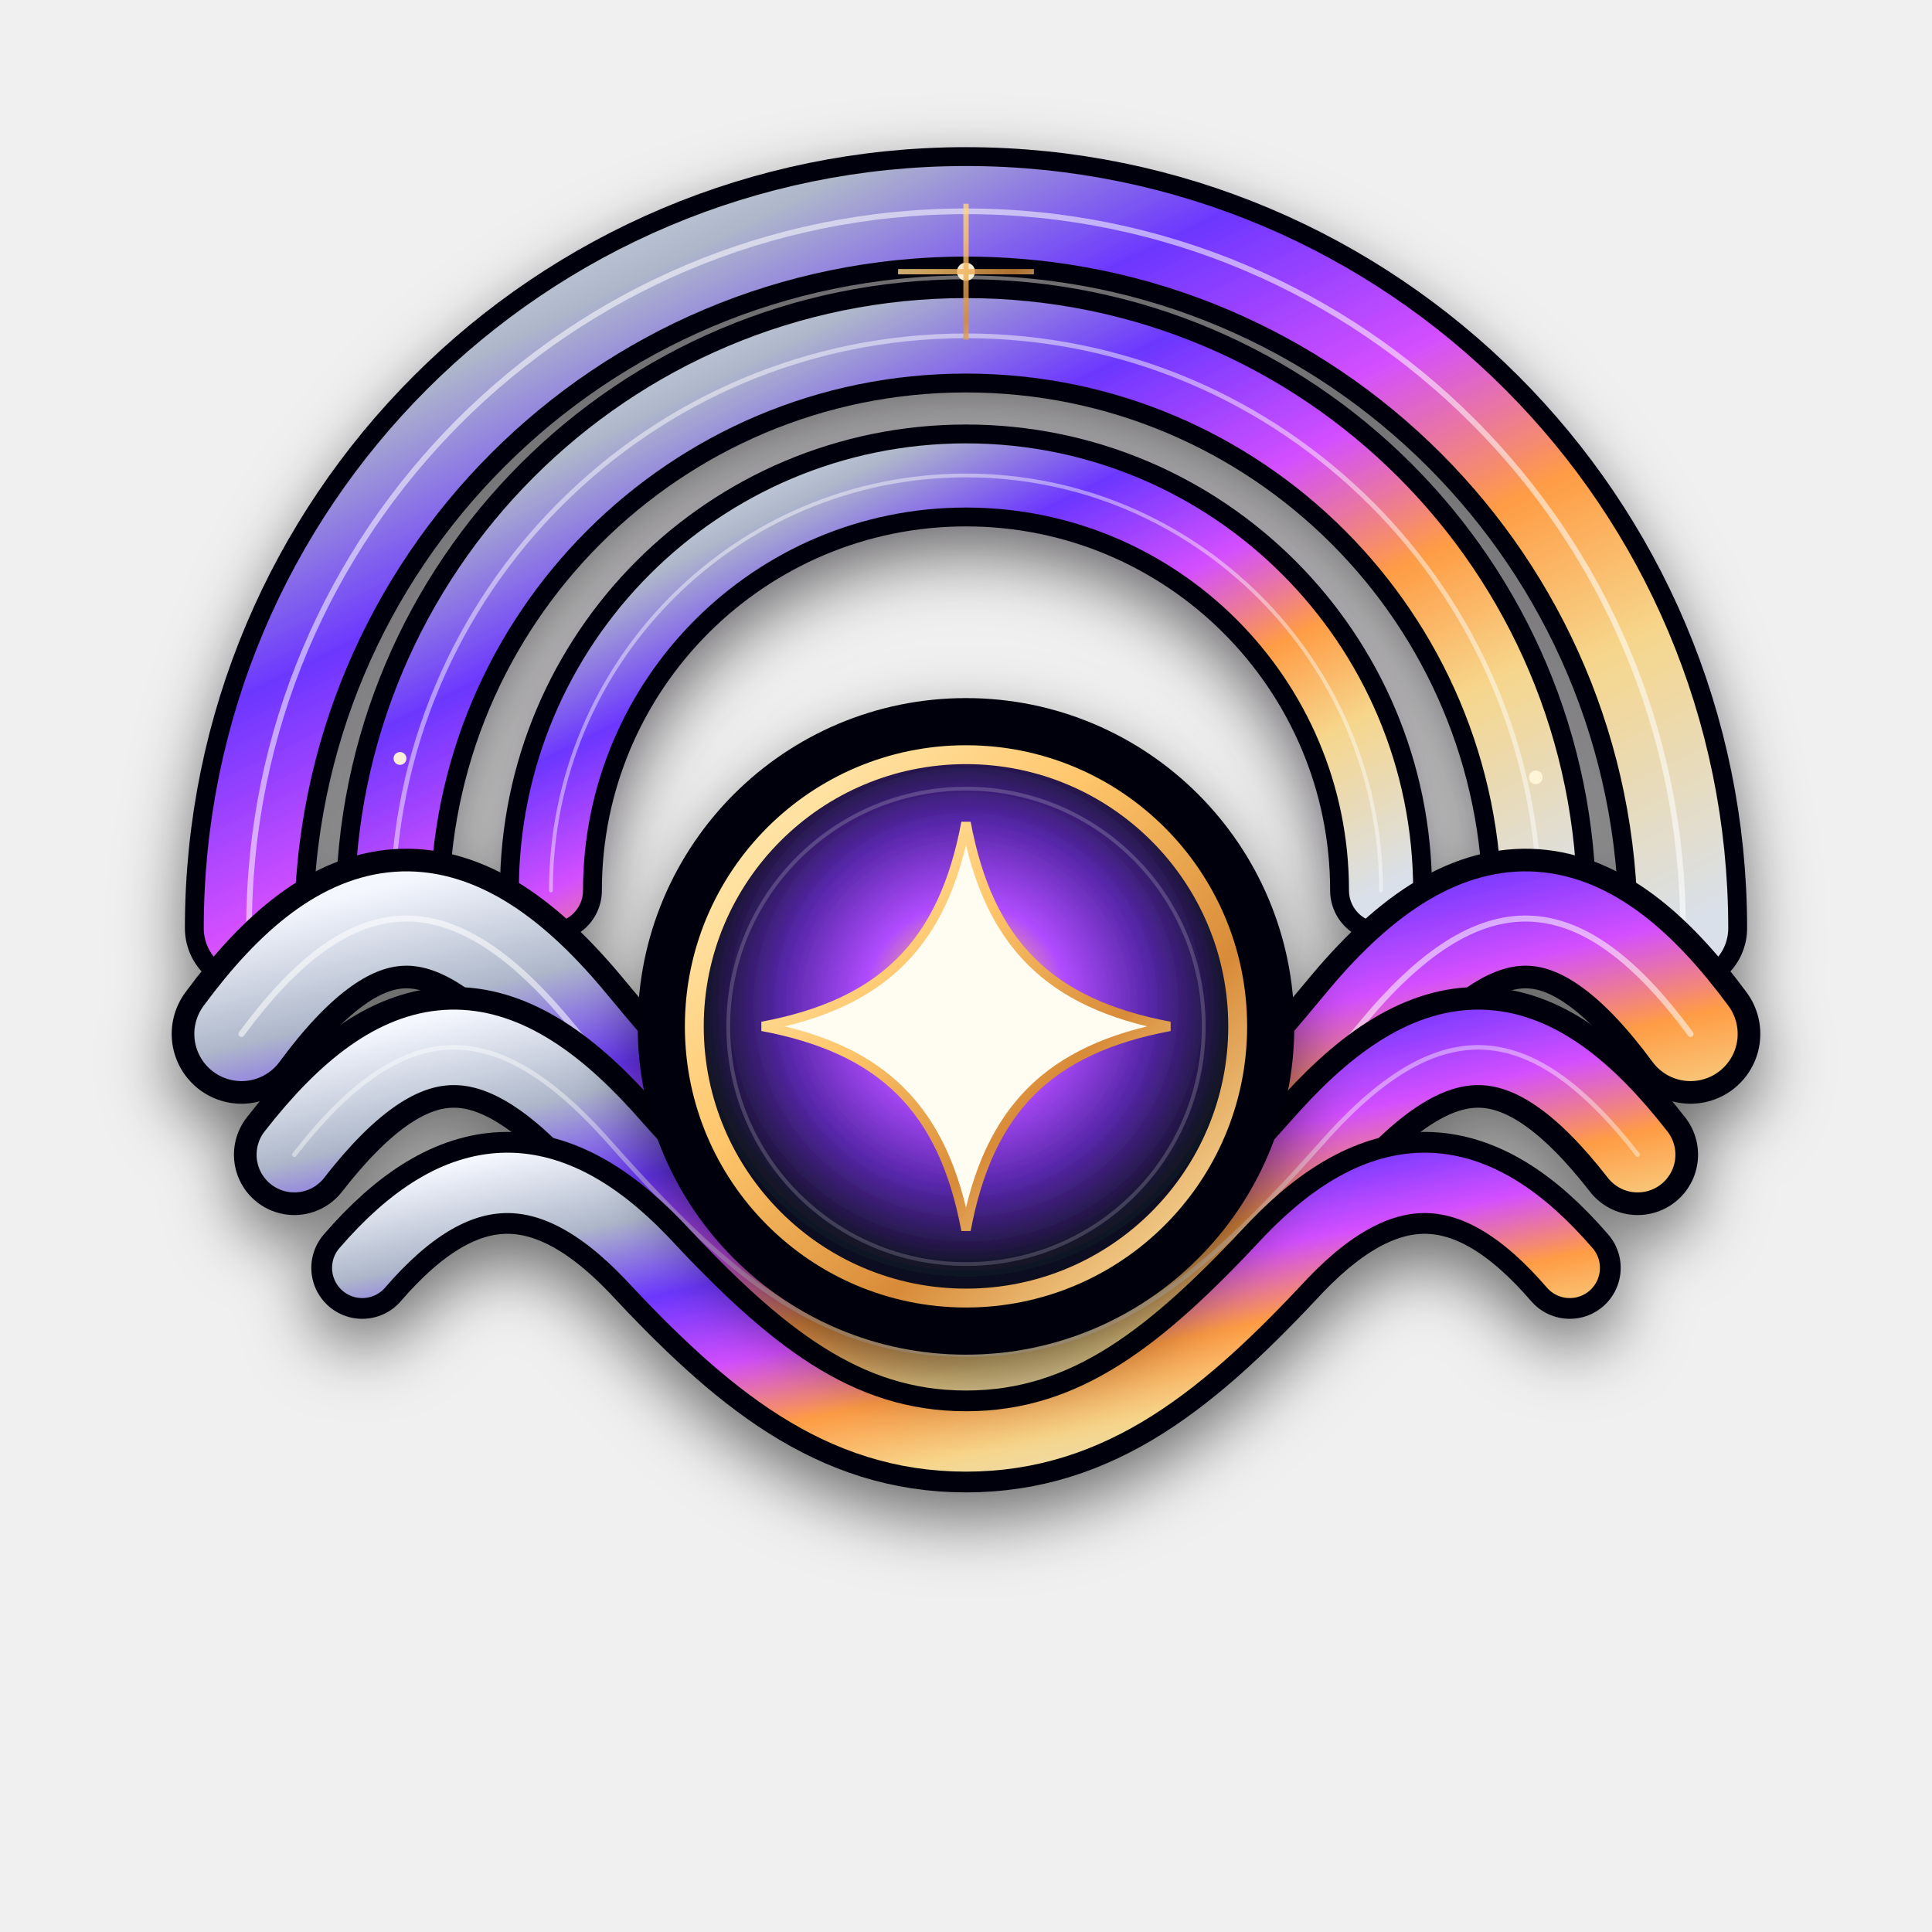
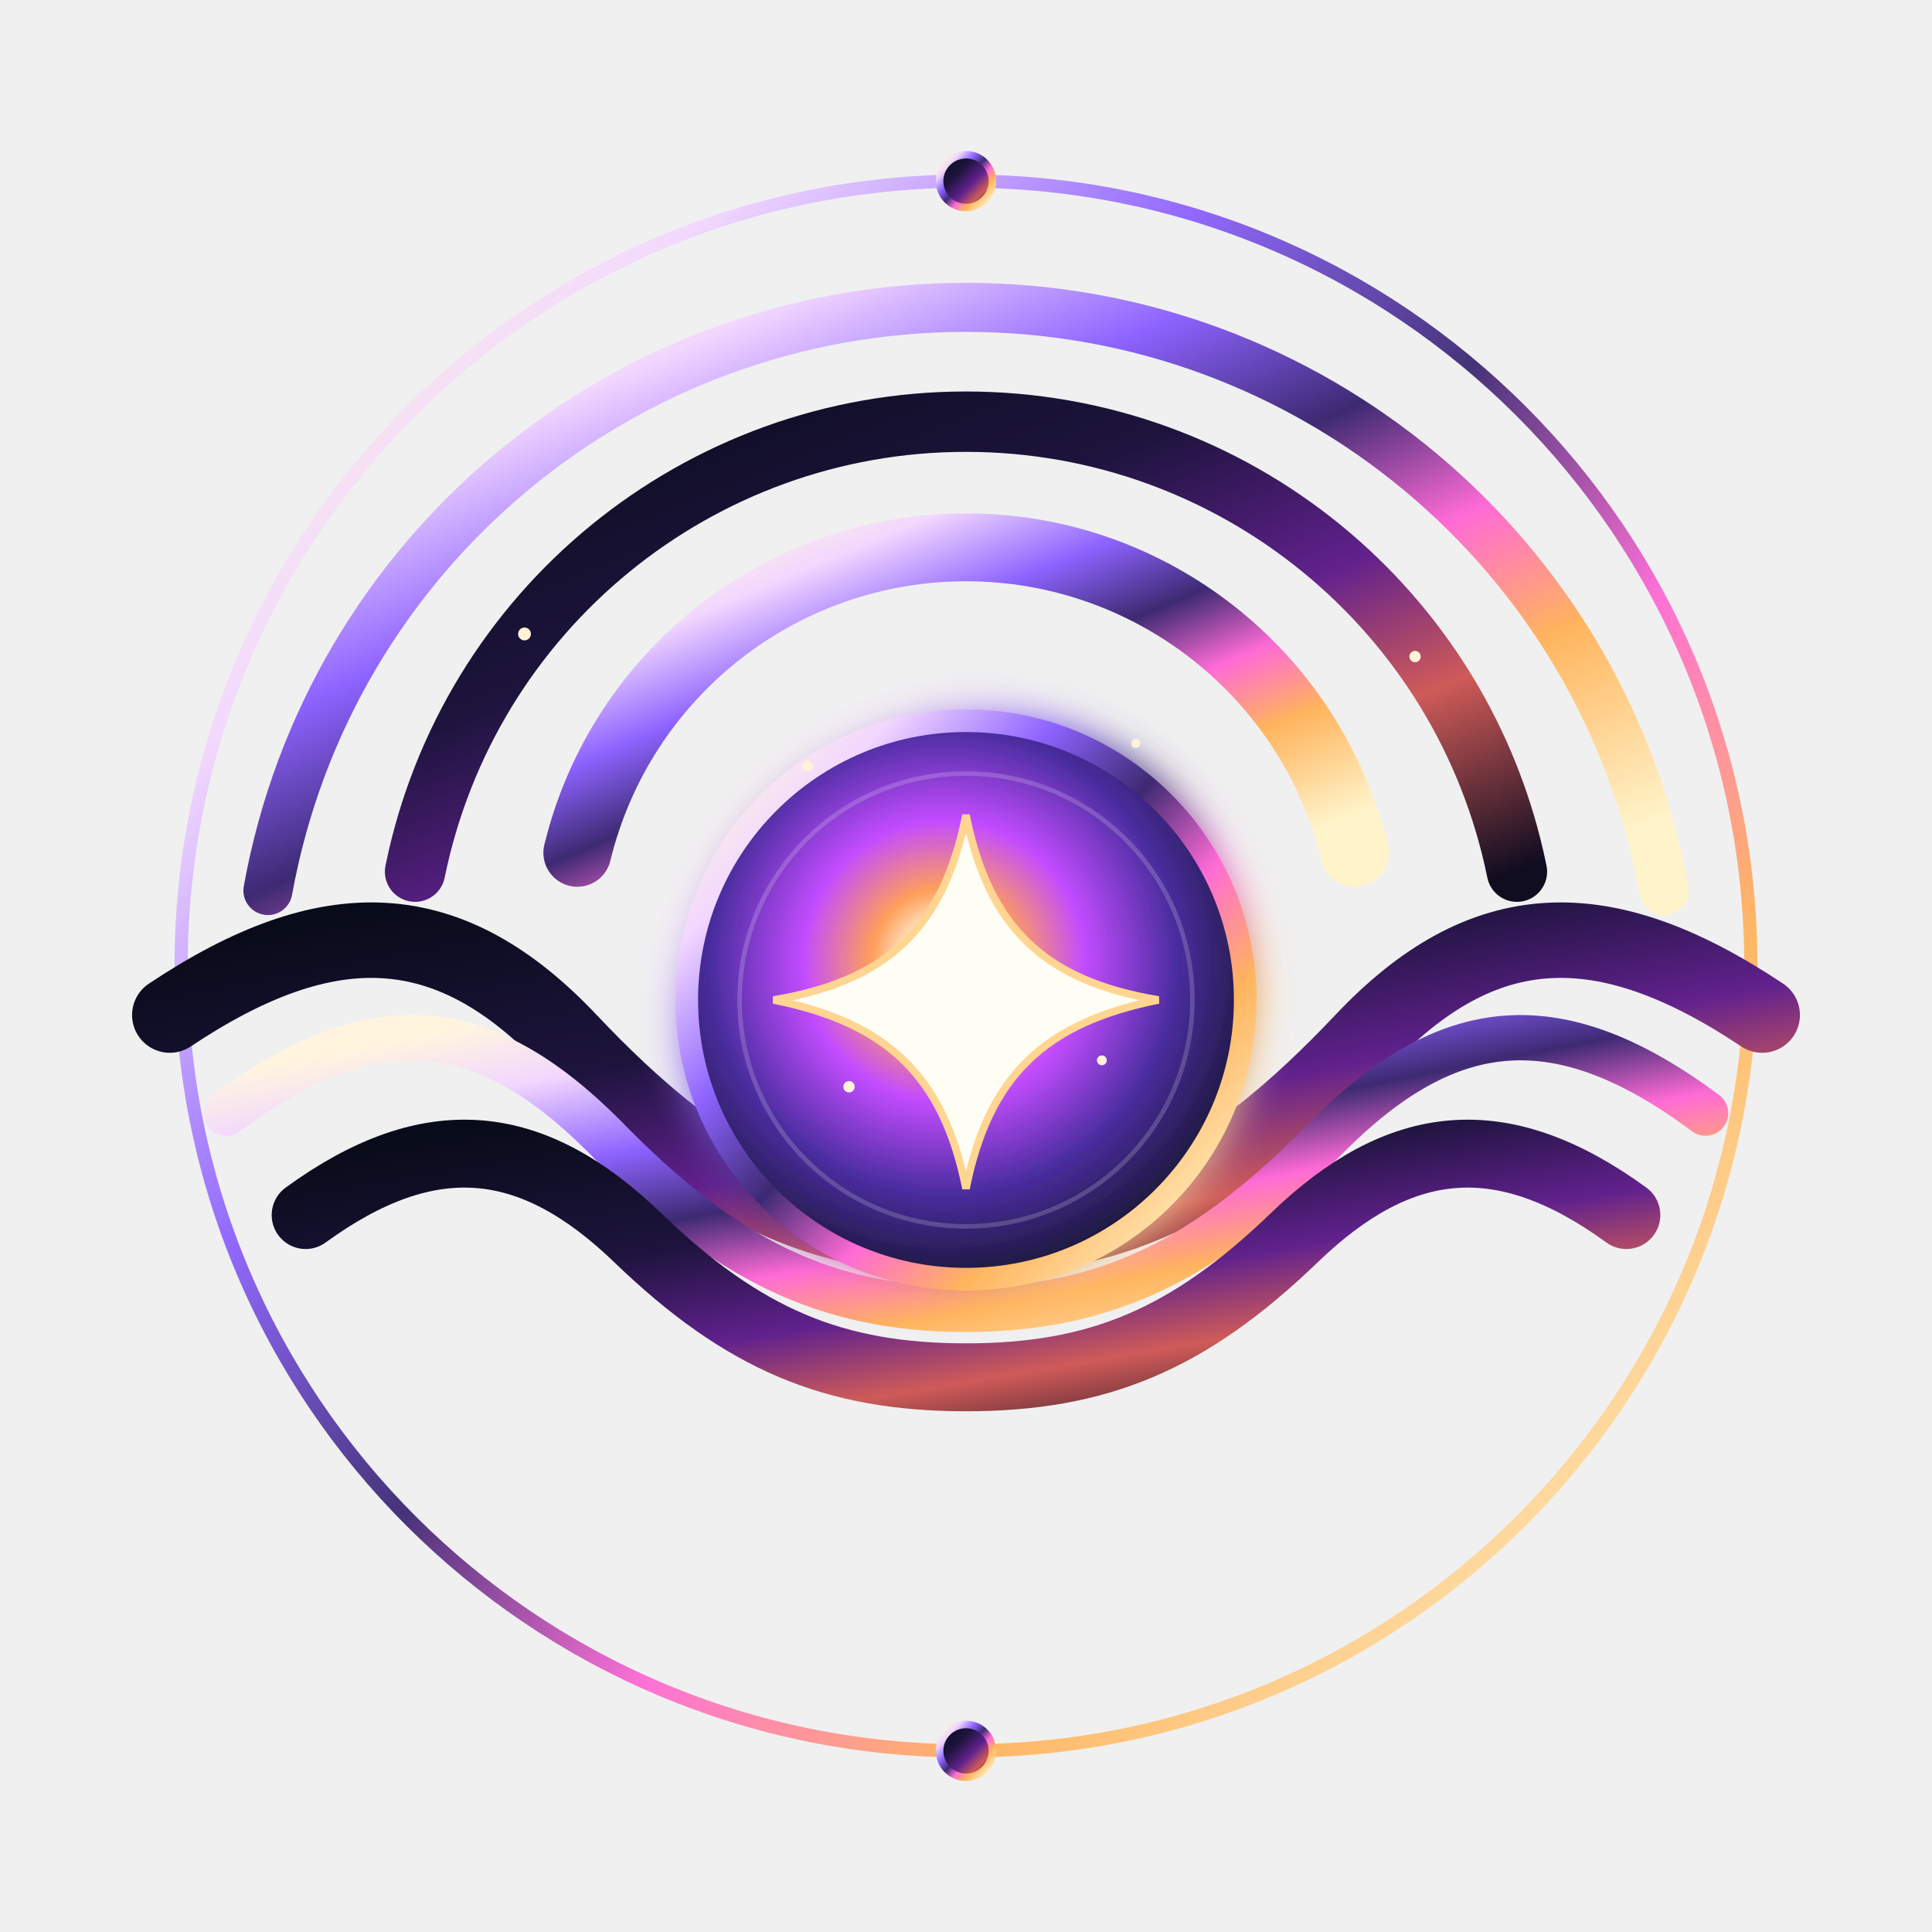
- <svg xmlns="http://www.w3.org/2000/svg" viewBox="0 0 512 512" role="img" aria-labelledby="title desc">
+ <svg xmlns="http://www.w3.org/2000/svg" viewBox="0 0 512 512" role="img" aria-labelledby="t d">
  <defs>
-     <linearGradient id="cosmic" x1="0" y1="0" x2="1" y2="1">
-       <stop offset="0" stop-color="#f5f7ff" />
-       <stop offset=".18" stop-color="#aeb8ca" />
-       <stop offset=".34" stop-color="#6c37ff" />
-       <stop offset=".50" stop-color="#d34fff" />
-       <stop offset=".64" stop-color="#ff9c45" />
-       <stop offset=".78" stop-color="#f6d68c" />
-       <stop offset="1" stop-color="#d9e0ea" />
+     <linearGradient id="metal" x1=".05" y1=".08" x2=".95" y2=".92">
+       <stop offset="0" stop-color="#fff5df" />
+       <stop offset=".14" stop-color="#f2d7ff" />
+       <stop offset=".32" stop-color="#8d63ff" />
+       <stop offset=".48" stop-color="#3d2a72" />
+       <stop offset=".63" stop-color="#ff6bd6" />
+       <stop offset=".78" stop-color="#ffb45d" />
+       <stop offset="1" stop-color="#fff3c9" />
    </linearGradient>
-     <radialGradient id="core" cx=".5" cy=".46" r=".62">
-       <stop offset="0" stop-color="#fff7cf" />
-       <stop offset=".12" stop-color="#ffbd65" />
-       <stop offset=".30" stop-color="#b14cff" />
-       <stop offset=".55" stop-color="#5526a7" />
-       <stop offset=".78" stop-color="#121326" />
-       <stop offset="1" stop-color="#05060b" />
+     <linearGradient id="darkCosmic" x1="0" y1="0" x2="1" y2="1">
+       <stop offset="0" stop-color="#080b18" />
+       <stop offset=".35" stop-color="#1d143d" />
+       <stop offset=".58" stop-color="#61218d" />
+       <stop offset=".76" stop-color="#cf5b58" />
+       <stop offset="1" stop-color="#100d20" />
+     </linearGradient>
+     <radialGradient id="neb" cx=".46" cy=".43" r=".72">
+       <stop offset="0" stop-color="#ffd68d" />
+       <stop offset=".08" stop-color="#fff6df" />
+       <stop offset=".18" stop-color="#ff9f59" />
+       <stop offset=".35" stop-color="#c34cff" />
+       <stop offset=".58" stop-color="#4a2d9f" />
+       <stop offset=".82" stop-color="#17152f" />
+       <stop offset="1" stop-color="#070914" />
    </radialGradient>
-     <linearGradient id="gold" x1="0" y1="0" x2="1" y2="1">
-       <stop offset="0" stop-color="#fff4c6" />
-       <stop offset=".38" stop-color="#ffc66b" />
-       <stop offset=".68" stop-color="#d88b38" />
-       <stop offset="1" stop-color="#fff0b8" />
-     </linearGradient>
-     <filter id="glow" x="-35%" y="-35%" width="170%" height="170%">
-       <feGaussianBlur stdDeviation="7" result="b" />
+     <filter id="glow" x="-45%" y="-45%" width="190%" height="190%">
+       <feGaussianBlur stdDeviation="5" result="b" />
      <feMerge>
        <feMergeNode in="b" />
        <feMergeNode in="SourceGraphic" />
      </feMerge>
    </filter>
-     <filter id="soft" x="-20%" y="-20%" width="140%" height="140%">
-       <feDropShadow dx="0" dy="7" stdDeviation="9" flood-color="#000" flood-opacity=".55" />
-     </filter>
  </defs>
-   <g opacity=".55" filter="url(#glow)" fill="none" stroke="#a04bff" stroke-width="8">
-     <path d="M66 246 A190 190 0 0 1 446 246" />
-     <path d="M104 241 A152 152 0 0 1 408 241" />
-     <path d="M146 236 A110 110 0 0 1 366 236" />
+   <g fill="none" stroke-linecap="round" stroke-linejoin="round">
+     <circle cx="256" cy="256" r="208" stroke="url(#metal)" stroke-width="3.5" opacity=".95" />
+     <path d="M71 236 A188 188 0 0 1 441 236" stroke="url(#metal)" stroke-width="13" />
+     <path d="M110 231 A149 149 0 0 1 402 231" stroke="url(#darkCosmic)" stroke-width="16" />
+     <path d="M153 226 A106 106 0 0 1 359 226" stroke="url(#metal)" stroke-width="18" />
+     <path d="M45 269 C87 241 119 242 151 276 C186 313 215 328 256 328 C297 328 326 313 361 276 C393 242 425 241 467 269" stroke="url(#darkCosmic)" stroke-width="20" />
+     <path d="M60 295 C99 266 128 269 160 301 C192 334 219 347 256 347 C293 347 320 334 352 301 C384 269 413 266 452 295" stroke="url(#metal)" stroke-width="12" />
+     <path d="M81 322 C114 298 141 301 169 328 C197 355 221 365 256 365 C291 365 315 355 343 328 C371 301 398 298 431 322" stroke="url(#darkCosmic)" stroke-width="18" />
  </g>
-   <g fill="none" stroke-linecap="round" stroke-linejoin="round" filter="url(#soft)">
-     <path d="M66 246 A190 190 0 0 1 446 246" stroke="#05060a" stroke-width="34" />
-     <path d="M66 246 A190 190 0 0 1 446 246" stroke="url(#cosmic)" stroke-width="24" />
-     <path d="M66 246 A190 190 0 0 1 446 246" stroke="#fff" stroke-opacity=".55" stroke-width="1.5" />
-     <path d="M104 241 A152 152 0 0 1 408 241" stroke="#05060a" stroke-width="30" />
-     <path d="M104 241 A152 152 0 0 1 408 241" stroke="url(#cosmic)" stroke-width="20" />
-     <path d="M104 241 A152 152 0 0 1 408 241" stroke="#fff" stroke-opacity=".48" stroke-width="1.25" />
-     <path d="M146 236 A110 110 0 0 1 366 236" stroke="#05060a" stroke-width="27" />
-     <path d="M146 236 A110 110 0 0 1 366 236" stroke="url(#cosmic)" stroke-width="17" />
-     <path d="M146 236 A110 110 0 0 1 366 236" stroke="#fff" stroke-opacity=".44" stroke-width="1" />
-     <path d="M64 274 C92 236 118 232 150 270 C184 311 207 335 256 335 C305 335 328 311 362 270 C394 232 420 236 448 274" stroke="#05060a" stroke-width="37" />
-     <path d="M64 274 C92 236 118 232 150 270 C184 311 207 335 256 335 C305 335 328 311 362 270 C394 232 420 236 448 274" stroke="url(#cosmic)" stroke-width="25" />
-     <path d="M64 274 C92 236 118 232 150 270 C184 311 207 335 256 335 C305 335 328 311 362 270 C394 232 420 236 448 274" stroke="#fff" stroke-opacity=".55" stroke-width="1.6" />
-     <path d="M78 306 C106 270 130 268 160 301 C191 336 216 359 256 359 C296 359 321 336 352 301 C382 268 406 270 434 306" stroke="#05060a" stroke-width="32" />
-     <path d="M78 306 C106 270 130 268 160 301 C191 336 216 359 256 359 C296 359 321 336 352 301 C382 268 406 270 434 306" stroke="url(#cosmic)" stroke-width="20" />
-     <path d="M78 306 C106 270 130 268 160 301 C191 336 216 359 256 359 C296 359 321 336 352 301 C382 268 406 270 434 306" stroke="#fff" stroke-opacity=".42" stroke-width="1.2" />
-     <path d="M96 336 C121 307 145 306 171 333 C198 362 222 382 256 382 C290 382 314 362 341 333 C367 306 391 307 416 336" stroke="#05060a" stroke-width="27" />
-     <path d="M96 336 C121 307 145 306 171 333 C198 362 222 382 256 382 C290 382 314 362 341 333 C367 306 391 307 416 336" stroke="url(#cosmic)" stroke-width="16" />
+   <g filter="url(#glow)">
+     <circle cx="256" cy="265" r="74" fill="url(#neb)" stroke="url(#metal)" stroke-width="6" />
+     <circle cx="256" cy="265" r="60" fill="none" stroke="#ffffff" stroke-opacity=".18" stroke-width="1.2" />
+     <path d="M256 216 C262 246 277 260 307 265 C277 271 262 285 256 315 C250 285 235 271 205 265 C235 260 250 246 256 216Z" fill="#fffef5" stroke="#ffd591" stroke-width="2" />
  </g>
-   <g filter="url(#soft)">
-     <circle cx="256" cy="272" r="80" fill="#05060a" stroke="#05060a" stroke-width="14" />
-     <circle cx="256" cy="272" r="72" fill="url(#core)" stroke="url(#gold)" stroke-width="5" />
-     <circle cx="256" cy="272" r="63" fill="none" stroke="#ffffff" stroke-opacity=".18" stroke-width="1" />
-     <path d="M256 218 C262 250 278 266 310 272 C278 278 262 294 256 326 C250 294 234 278 202 272 C234 266 250 250 256 218Z" fill="#fffdf2" stroke="url(#gold)" stroke-width="2.5" />
+   <g fill="url(#darkCosmic)" stroke="url(#metal)" stroke-width="2">
+     <circle cx="256" cy="48" r="7" />
+     <circle cx="256" cy="464" r="7" />
  </g>
-   <g fill="#fff7d8" opacity=".95">
-     <circle cx="256" cy="72" r="2.4" />
-     <circle cx="106" cy="201" r="1.7" />
-     <circle cx="407" cy="206" r="1.8" />
+   <g stroke="#ffbe68" stroke-width="2" filter="url(#glow)" opacity=".9">
+     <path d="M256 16v58" />
+     <path d="M256 438v58" />
  </g>
-   <g stroke="url(#gold)" stroke-width="1.4" opacity=".8">
-     <path d="M256 54v36M238 72h36" />
-     <path d="M91 201h30" />
-     <path d="M392 206h30" />
+   <g fill="#fff3d7">
+     <circle cx="139" cy="168" r="1.7" />
+     <circle cx="375" cy="174" r="1.5" />
+     <circle cx="214" cy="203" r="1.4" />
+     <circle cx="301" cy="197" r="1.2" />
+     <circle cx="225" cy="288" r="1.5" />
+     <circle cx="292" cy="281" r="1.3" />
  </g>
</svg>
